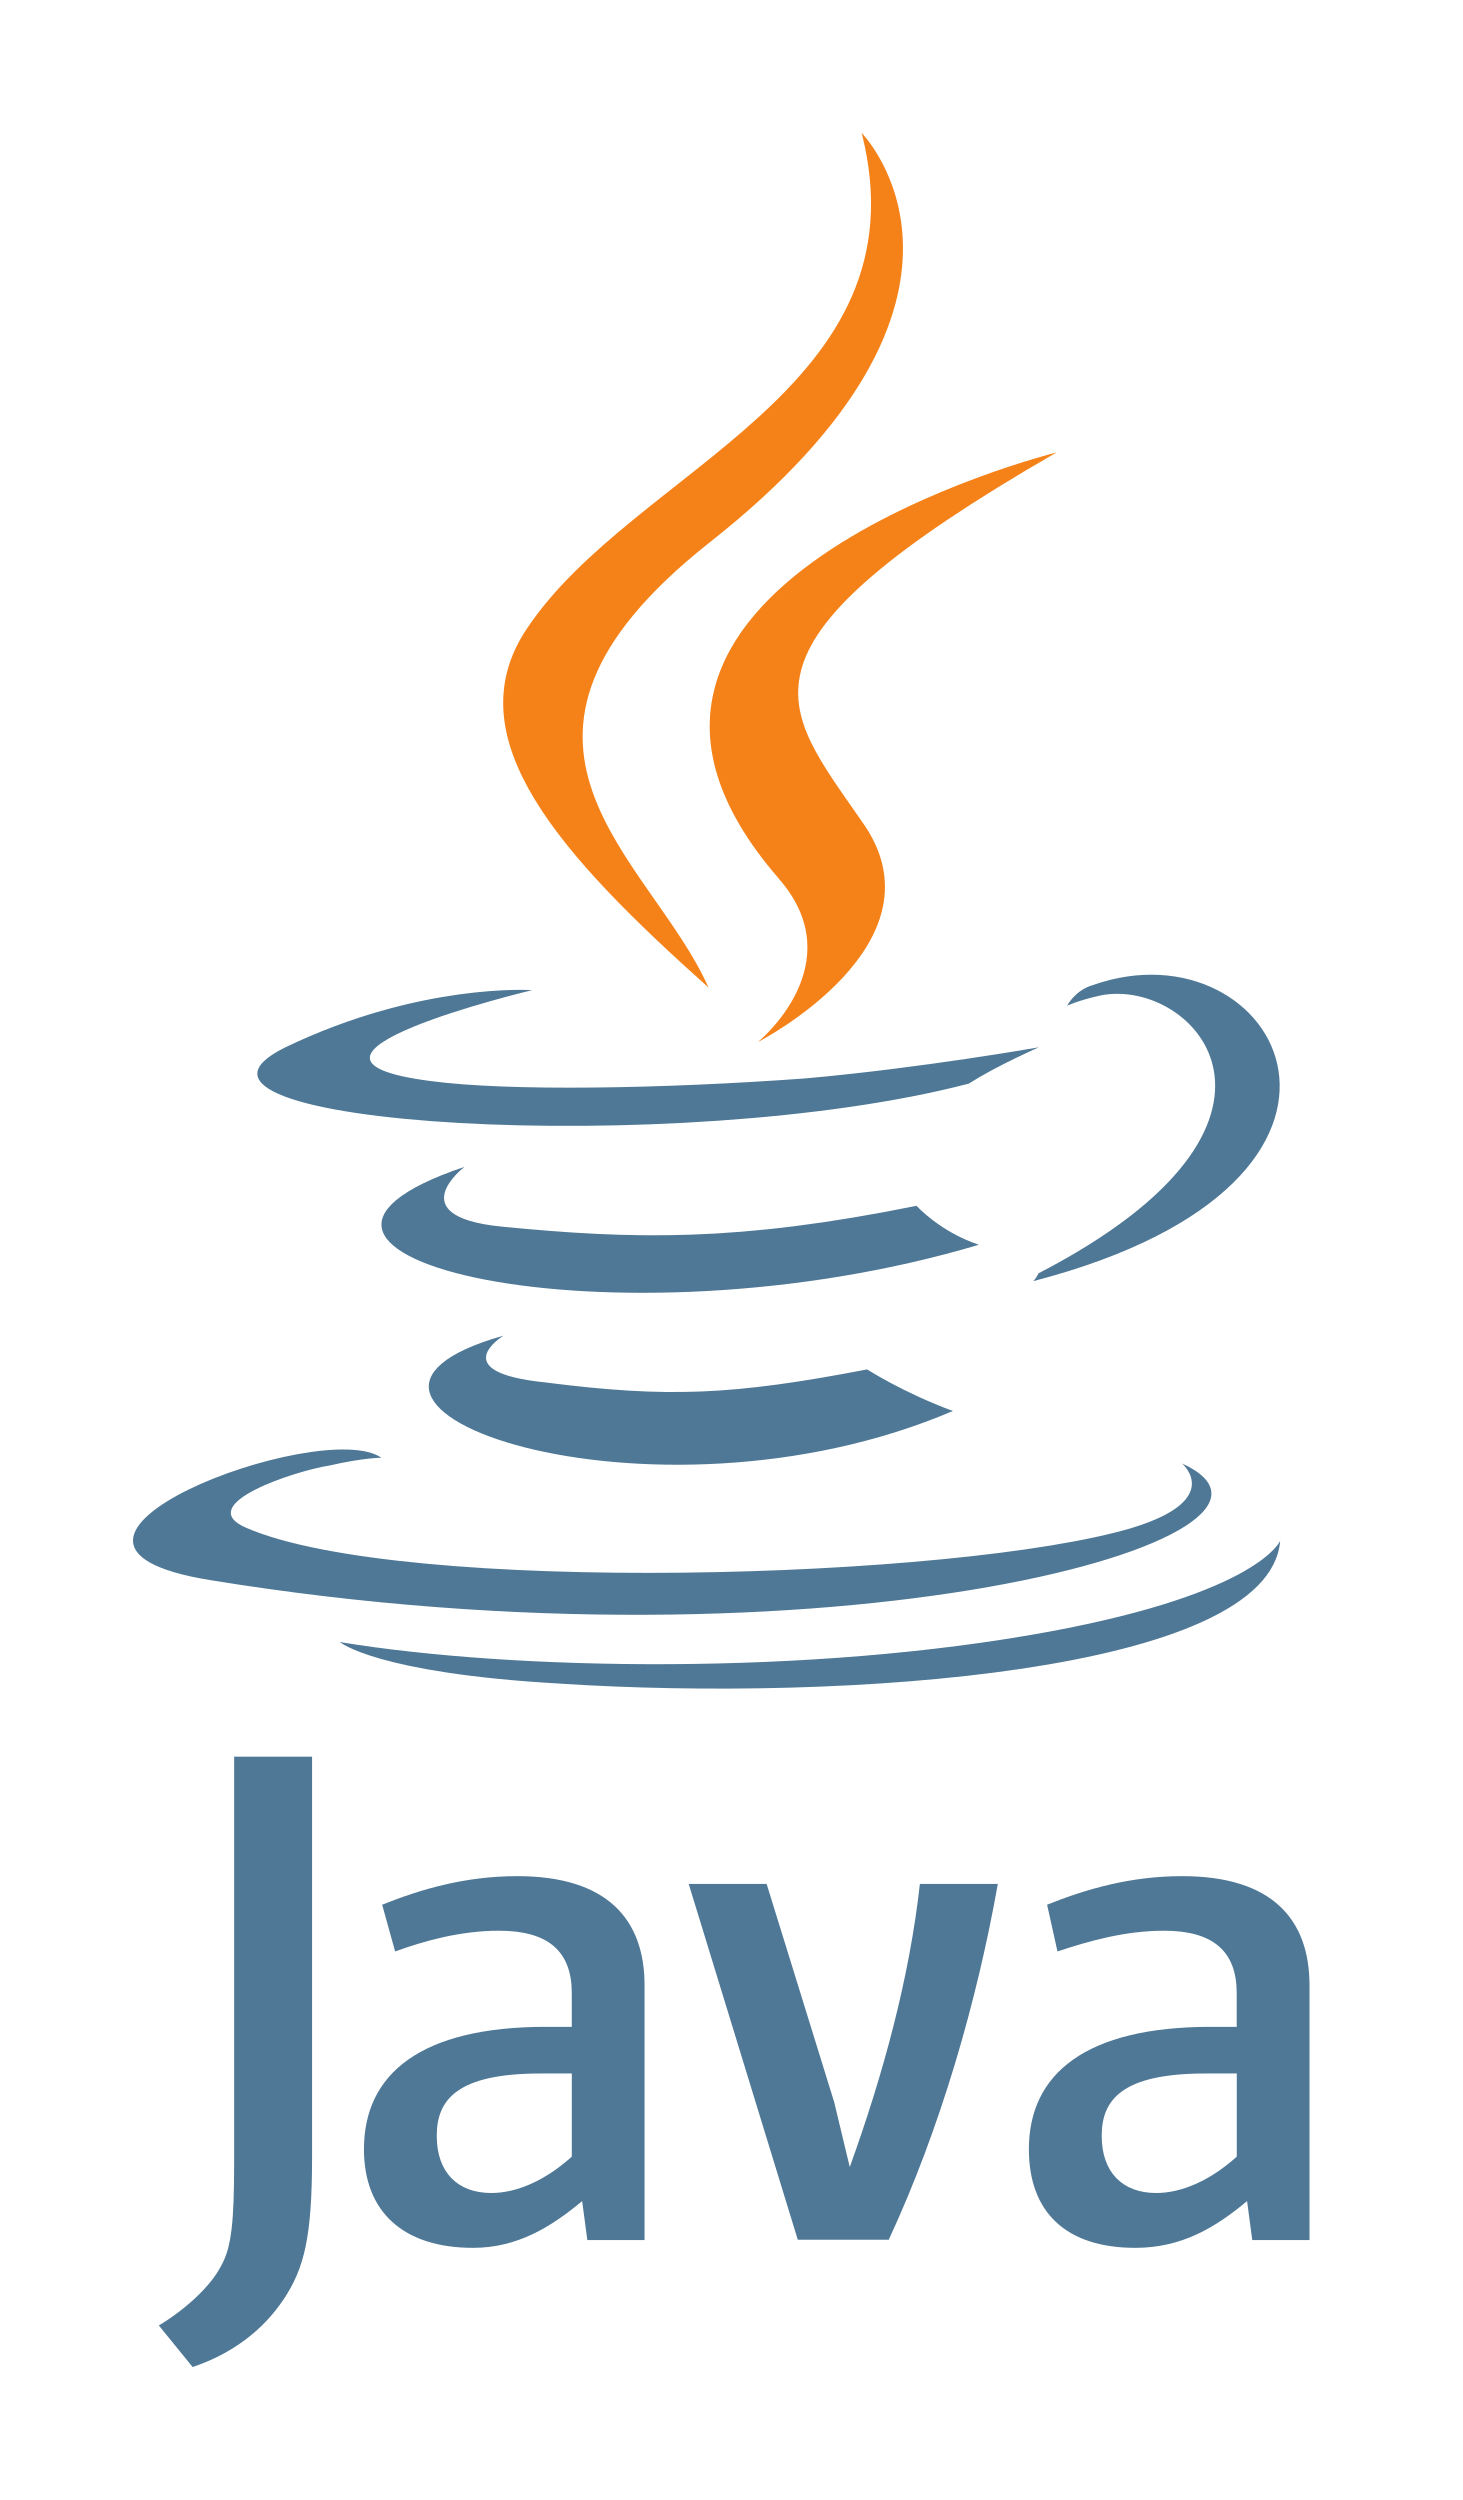
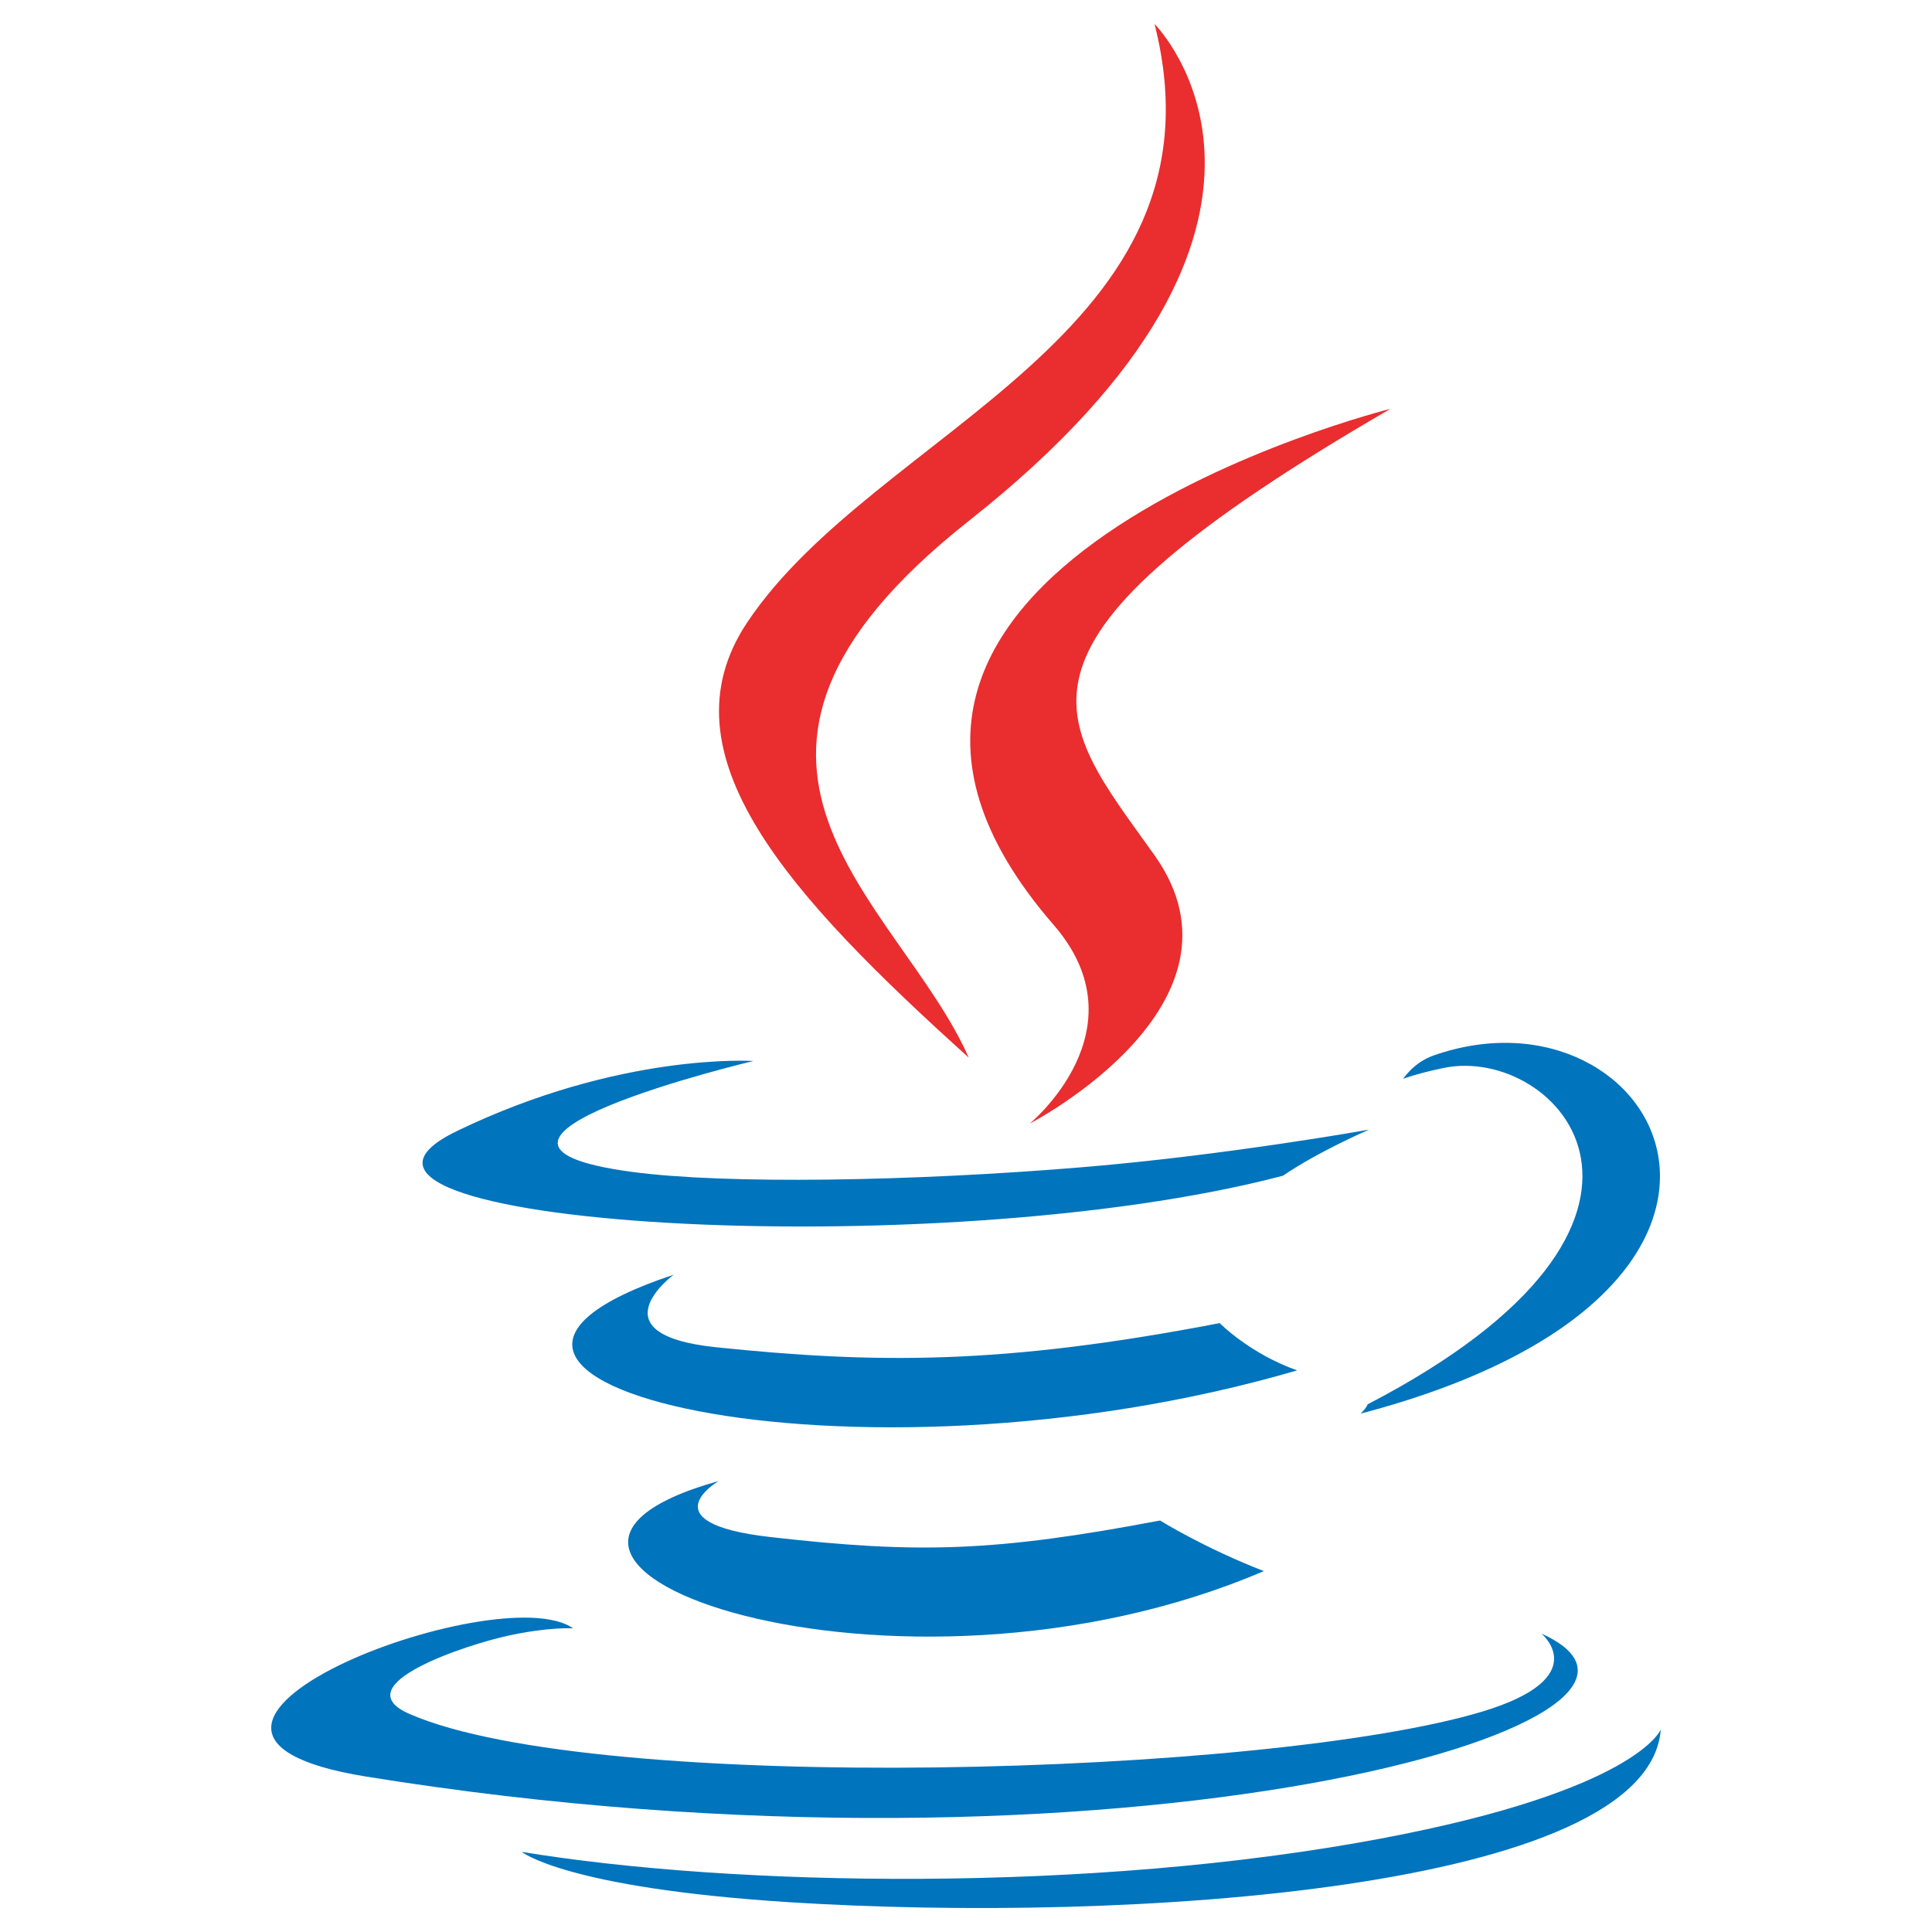
- <svg xmlns="http://www.w3.org/2000/svg" width="55" height="94">
-   <path d="M18.932 50.22s-2.246 1.367 1.563 1.758c4.6.586 7.032.488 12.11-.488 0 0 1.367.88 3.223 1.563C24.4 57.936 9.946 52.76 18.932 50.22zm-1.465-6.348s-2.442 1.856 1.367 2.246c4.98.488 8.888.586 15.627-.78 0 0 .88.977 2.344 1.465-13.77 4.102-29.202.39-19.338-2.93zm26.956 11.134s1.66 1.367-1.856 2.442c-6.544 1.953-27.444 2.54-33.304 0-2.05-.88 1.856-2.15 3.125-2.344 1.27-.293 1.953-.293 1.953-.293-2.246-1.563-14.943 3.223-6.446 4.6 23.342 3.81 42.583-1.66 36.527-4.395zM20.006 37.23s-10.646 2.54-3.81 3.418c2.93.39 8.692.293 14.064-.098 4.395-.39 8.8-1.172 8.8-1.172s-1.563.684-2.637 1.367C25.573 43.58 4.77 42.31 10.728 39.38c5.08-2.442 9.278-2.15 9.278-2.15zM39.05 47.876c10.94-5.665 5.86-11.134 2.344-10.45-.88.195-1.27.39-1.27.39s.293-.586.977-.78c6.934-2.442 12.404 7.325-2.246 11.134 0 0 .098-.098.195-.293zm-17.97 15.43c10.548.684 26.663-.39 27.054-5.372 0 0-.78 1.953-8.692 3.418-8.985 1.66-20.12 1.465-26.663.39 0 0 1.367 1.172 8.302 1.563z" fill="#4e7896" />
-   <path d="M32.4 5s6.055 6.153-5.762 15.43c-9.474 7.52-2.15 11.818 0 16.7-5.567-4.98-9.57-9.376-6.837-13.478C23.815 17.6 34.85 14.67 32.4 5zm-3.125 28.03c2.832 3.223-.78 6.153-.78 6.153s7.227-3.71 3.907-8.302c-3.028-4.395-5.372-6.544 7.325-13.87 0 0-20.022 4.98-10.45 16.017z" fill="#f58219" />
-   <path d="M24.235 84.215v-9.57c0-2.442-1.367-4.102-4.786-4.102-1.953 0-3.614.488-5.08 1.074l.488 1.758c1.074-.39 2.442-.78 3.907-.78 1.856 0 2.735.78 2.735 2.344v1.27h-.977c-4.688 0-6.837 1.758-6.837 4.6 0 2.344 1.465 3.71 4.102 3.71 1.66 0 2.93-.78 4.102-1.758l.195 1.465h2.15zM21.5 81.09c-.977.88-2.05 1.367-3.028 1.367-1.27 0-2.05-.78-2.05-2.15s.78-2.344 3.907-2.344H21.5v3.125zm11.915 3.125h-3.418l-4.102-13.38h2.93l2.54 8.204.586 2.442c1.27-3.516 2.246-7.13 2.637-10.646h2.93c-.78 4.395-2.15 9.18-4.102 13.38zm15.822 0v-9.57c0-2.442-1.367-4.102-4.786-4.102-1.953 0-3.614.488-5.08 1.074l.39 1.758c1.172-.39 2.54-.78 4.004-.78 1.856 0 2.735.78 2.735 2.344v1.27h-.977c-4.688 0-6.837 1.758-6.837 4.6 0 2.344 1.367 3.71 4.004 3.71 1.758 0 3.028-.78 4.2-1.758l.195 1.465h2.15zm-2.735-3.125c-.977.88-2.05 1.367-3.028 1.367-1.27 0-2.05-.78-2.05-2.15s.78-2.344 3.907-2.344h1.172v3.125zM10.66 86.46c-.78 1.172-1.953 2.05-3.418 2.54l-1.27-1.563c.977-.586 1.953-1.465 2.344-2.246.39-.684.488-1.66.488-3.907V66.05h2.93v15.04c0 3.028-.293 4.2-1.074 5.372z" fill="#4e7896" />
+ <svg xmlns="http://www.w3.org/2000/svg" viewBox="0 0 128 128">
+   <path fill="#0074BD" d="M47.617 98.12s-4.767 2.774 3.397 3.71c9.892 1.13 14.947.968 25.845-1.092 0 0 2.871 1.795 6.873 3.351-24.439 10.47-55.308-.607-36.115-5.969zm-2.988-13.665s-5.348 3.959 2.823 4.805c10.567 1.091 18.91 1.18 33.354-1.6 0 0 1.993 2.025 5.132 3.131-29.542 8.64-62.446.68-41.309-6.336z" />
+   <path fill="#EA2D2E" d="M69.802 61.271c6.025 6.935-1.58 13.17-1.58 13.17s15.289-7.891 8.269-17.777c-6.559-9.215-11.587-13.792 15.635-29.58 0 .001-42.731 10.67-22.324 34.187z" />
+   <path fill="#0074BD" d="M102.123 108.229s3.529 2.91-3.888 5.159c-14.102 4.272-58.706 5.56-71.094.171-4.451-1.938 3.899-4.625 6.526-5.192 2.739-.593 4.303-.485 4.303-.485-4.953-3.487-32.013 6.85-13.743 9.815 49.821 8.076 90.817-3.637 77.896-9.468zM49.912 70.294s-22.686 5.389-8.033 7.348c6.188.828 18.518.638 30.011-.326 9.39-.789 18.813-2.474 18.813-2.474s-3.308 1.419-5.704 3.053c-23.042 6.061-67.544 3.238-54.731-2.958 10.832-5.239 19.644-4.643 19.644-4.643zm40.697 22.747c23.421-12.167 12.591-23.86 5.032-22.285-1.848.385-2.677.72-2.677.72s.688-1.079 2-1.543c14.953-5.255 26.451 15.503-4.823 23.725 0-.002.359-.327.468-.617z" />
+   <path fill="#EA2D2E" d="M76.491 1.587S89.459 14.563 64.188 34.51c-20.266 16.006-4.621 25.13-.007 35.559-11.831-10.673-20.509-20.07-14.688-28.815C58.041 28.42 81.722 22.195 76.491 1.587z" />
+   <path fill="#0074BD" d="M52.214 126.021c22.476 1.437 57-.8 57.817-11.436 0 0-1.571 4.032-18.577 7.231-19.186 3.612-42.854 3.191-56.887.874 0 .001 2.875 2.381 17.647 3.331z" />
</svg>
